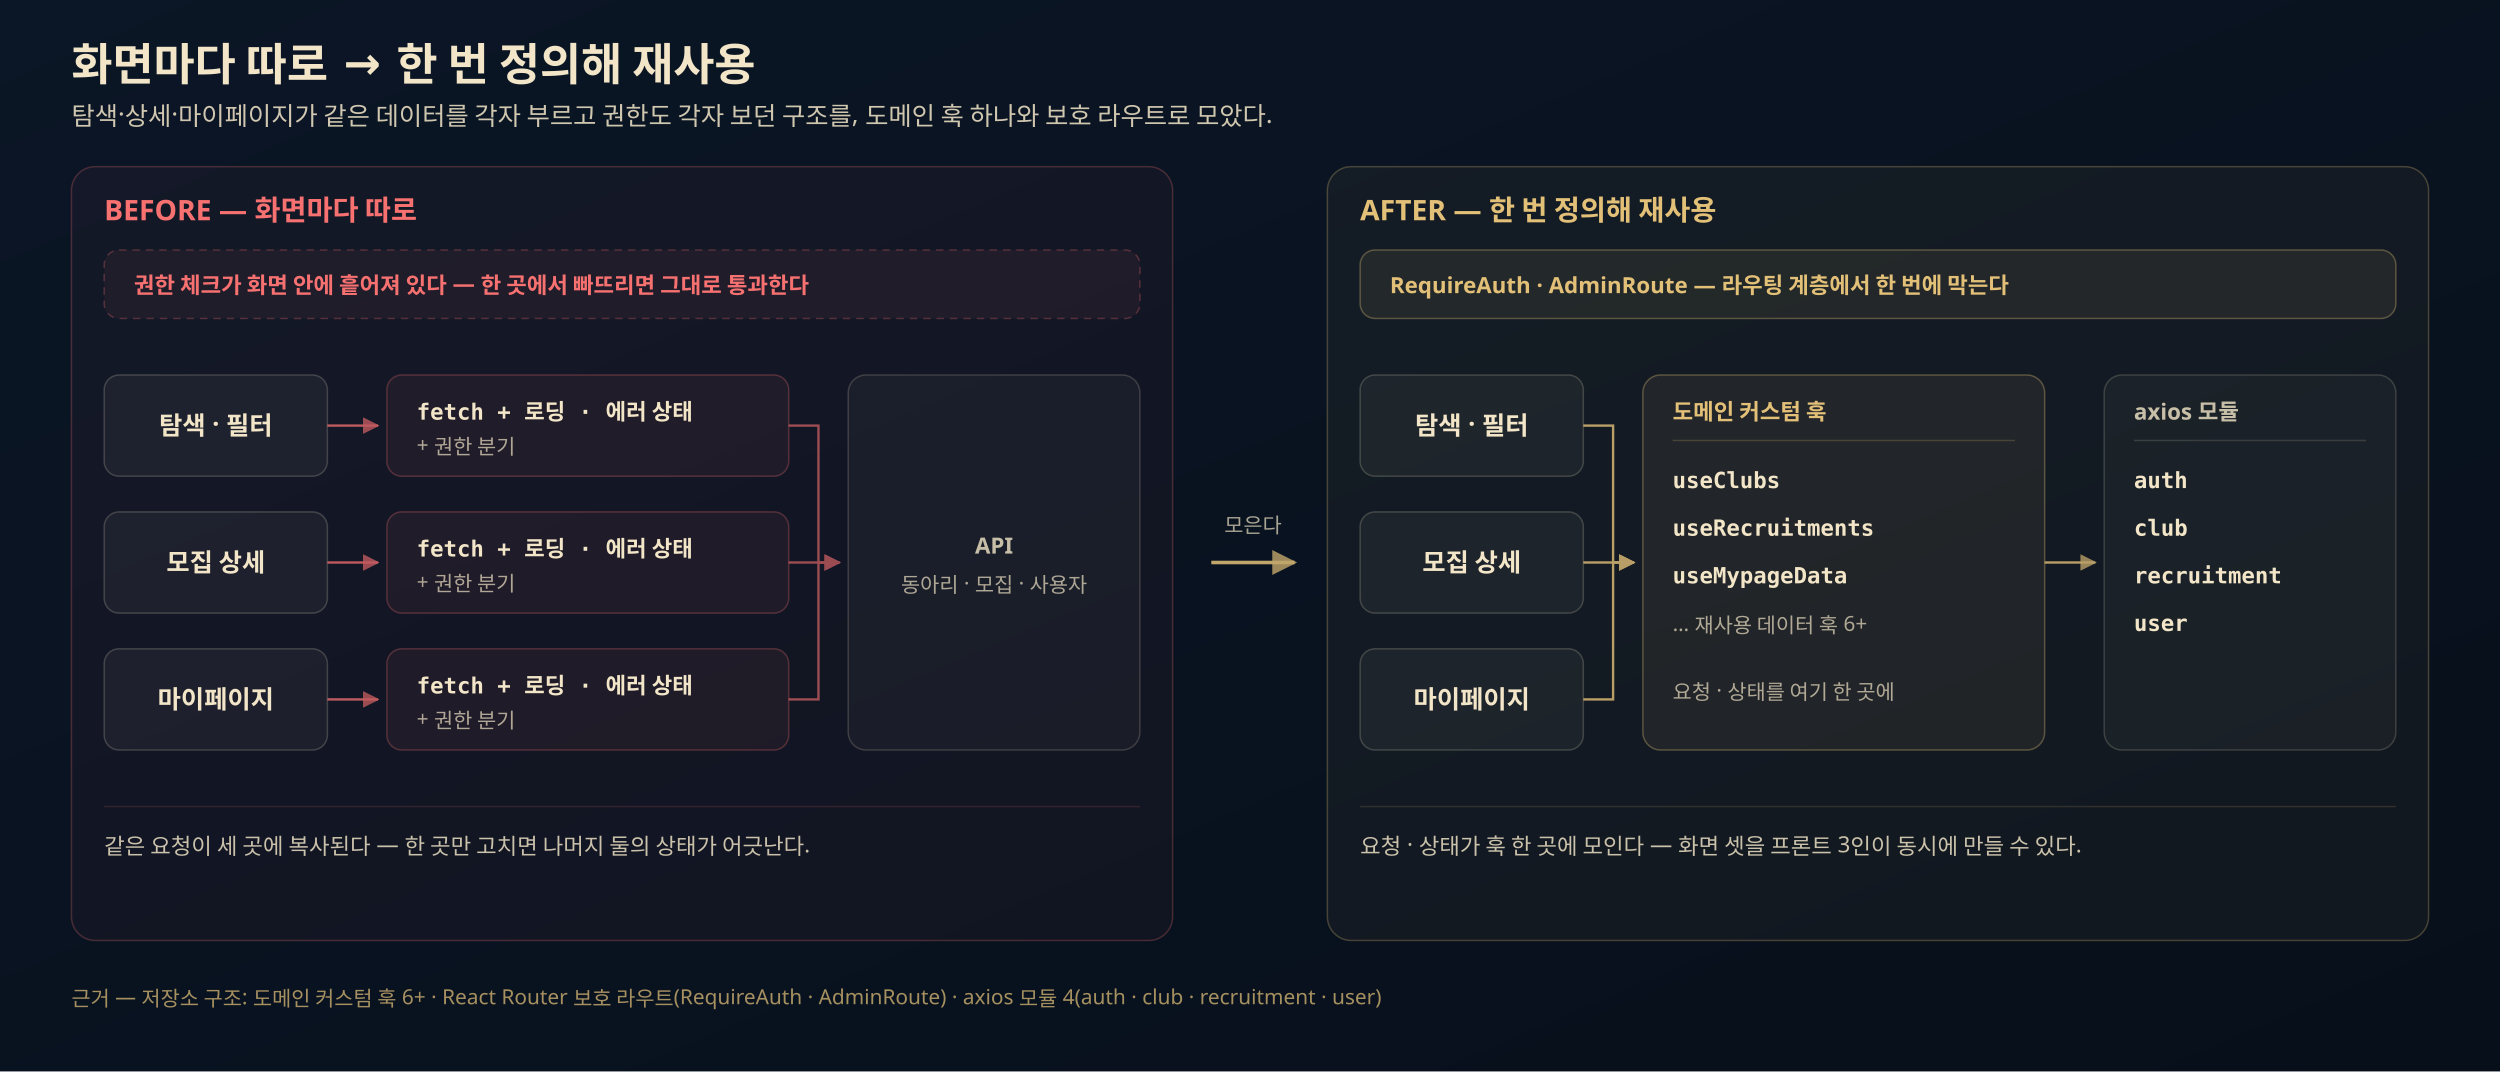
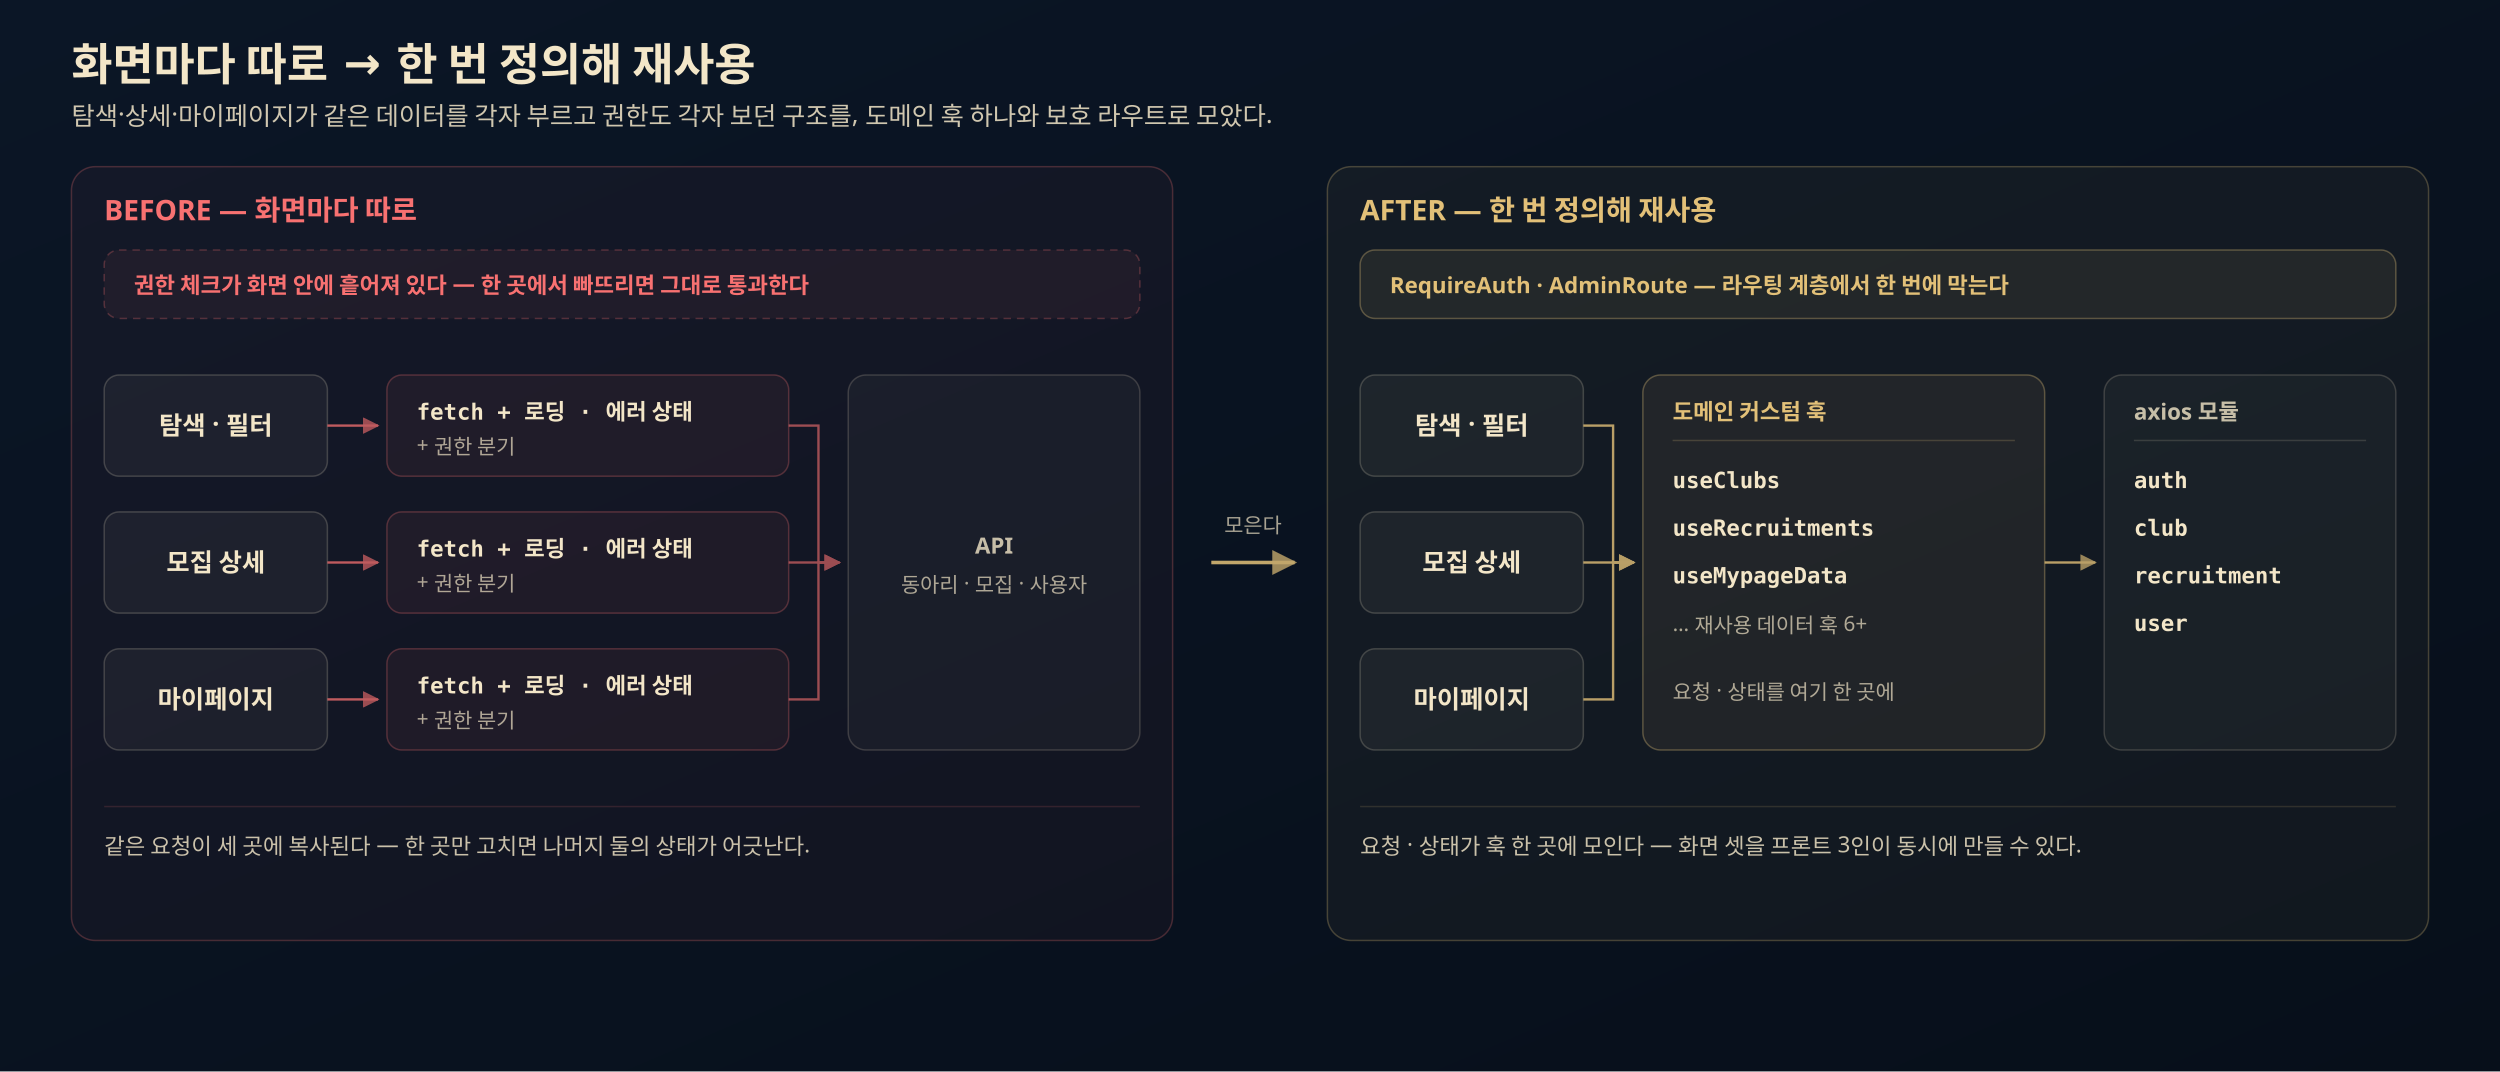
<svg xmlns="http://www.w3.org/2000/svg" viewBox="0 0 1680 720" width="1680" height="720" role="img" aria-label="aClub 프론트엔드 구조 — 화면마다 따로 부르던 데이터와 권한 체크를 도메인 커스텀 훅과 보호 라우트로 모은 그림">
  <defs>
    <linearGradient id="bg" x1="0" y1="0" x2="1" y2="1">
      <stop offset="0" stop-color="#0b1626" />
      <stop offset="1" stop-color="#070f1a" />
    </linearGradient>
    <marker id="ar" viewBox="0 0 10 10" refX="9" refY="5" markerWidth="7" markerHeight="7" orient="auto-start-reverse">
      <path d="M0 0 L10 5 L0 10 z" fill="#e2c078" opacity=".8" />
    </marker>
    <marker id="arR" viewBox="0 0 10 10" refX="9" refY="5" markerWidth="7" markerHeight="7" orient="auto-start-reverse">
      <path d="M0 0 L10 5 L0 10 z" fill="#f87171" opacity=".8" />
    </marker>
    <style>
      .h   { font: 700 30px "Pretendard","Noto Sans KR",system-ui,sans-serif; fill:#f3e6c8 }
      .sub { font: 400 17px "Pretendard","Noto Sans KR",system-ui,sans-serif; fill:#f3e6c8; opacity:.85 }
      .pt  { font: 700 19px "Pretendard","Noto Sans KR",system-ui,sans-serif }
      .bar { font: 600 15px "Pretendard","Noto Sans KR",system-ui,sans-serif }
      .s   { font: 600 17px "Pretendard","Noto Sans KR",system-ui,sans-serif; fill:#f3e6c8 }
      .bh  { font: 700 15px "Pretendard","Noto Sans KR",system-ui,sans-serif }
      .c   { font: 600 15px ui-monospace,"SFMono-Regular",Menlo,monospace; fill:#f3e6c8 }
      .p   { font: 400 14px "Pretendard","Noto Sans KR",system-ui,sans-serif; fill:#f3e6c8; opacity:.68 }
      .note{ font: 400 15px "Pretendard","Noto Sans KR",system-ui,sans-serif; fill:#f3e6c8; opacity:.82 }
      .foot{ font: 400 14px "Pretendard","Noto Sans KR",system-ui,sans-serif; fill:#e2c078; opacity:.72 }
    </style>
  </defs>
  <rect width="1680" height="720" fill="url(#bg)" />
  <text class="h" x="48" y="54">화면마다 따로 → 한 번 정의해 재사용</text>
  <text class="sub" x="48" y="84">탐색·상세·마이페이지가 같은 데이터를 각자 부르고 권한도 각자 보던 구조를, 도메인 훅 하나와 보호 라우트로 모았다.</text>
  <g transform="translate(48,112)">
    <rect width="740" height="520" rx="16" fill="#f871710a" stroke="#f8717140" />
    <text class="pt" x="22" y="36" fill="#f87171">BEFORE — 화면마다 따로</text>
    <rect x="22" y="56" width="696" height="46" rx="10" fill="#f871710f" stroke="#f8717145" stroke-dasharray="5 4" />
    <text class="bar" x="42" y="85" fill="#f87171">권한 체크가 화면 안에 흩어져 있다 — 한 곳에서 빠뜨리면 그대로 통과한다</text>
    <g>
      <rect x="22" y="140" width="150" height="68" rx="10" fill="#f3e6c80d" stroke="#f3e6c833" />
      <text class="s" x="97" y="180" text-anchor="middle">탐색 · 필터</text>
      <rect x="22" y="232" width="150" height="68" rx="10" fill="#f3e6c80d" stroke="#f3e6c833" />
      <text class="s" x="97" y="272" text-anchor="middle">모집 상세</text>
      <rect x="22" y="324" width="150" height="68" rx="10" fill="#f3e6c80d" stroke="#f3e6c833" />
      <text class="s" x="97" y="364" text-anchor="middle">마이페이지</text>
    </g>
    <g stroke="#f87171" stroke-width="1.6" opacity=".75" marker-end="url(#arR)" fill="none">
      <line x1="172" y1="174" x2="206" y2="174" />
      <line x1="172" y1="266" x2="206" y2="266" />
      <line x1="172" y1="358" x2="206" y2="358" />
    </g>
    <g>
      <rect x="212" y="140" width="270" height="68" rx="10" fill="#f871710f" stroke="#f8717145" />
      <text class="c" x="232" y="170">fetch + 로딩 · 에러 상태</text>
      <text class="p" x="232" y="192">+ 권한 분기</text>
      <rect x="212" y="232" width="270" height="68" rx="10" fill="#f871710f" stroke="#f8717145" />
      <text class="c" x="232" y="262">fetch + 로딩 · 에러 상태</text>
      <text class="p" x="232" y="284">+ 권한 분기</text>
      <rect x="212" y="324" width="270" height="68" rx="10" fill="#f871710f" stroke="#f8717145" />
      <text class="c" x="232" y="354">fetch + 로딩 · 에러 상태</text>
      <text class="p" x="232" y="376">+ 권한 분기</text>
    </g>
    <g stroke="#f87171" stroke-width="1.6" opacity=".6" marker-end="url(#arR)" fill="none">
      <path d="M482 174 H502 V266 H516" />
      <path d="M482 266 H516" />
      <path d="M482 358 H502 V266 H516" />
    </g>
    <rect x="522" y="140" width="196" height="252" rx="12" fill="#f3e6c80a" stroke="#f3e6c82e" />
    <text class="bh" x="620" y="260" text-anchor="middle" fill="#f3e6c8" opacity=".8">API</text>
    <text class="p" x="620" y="286" text-anchor="middle">동아리 · 모집 · 사용자</text>
    <line x1="22" y1="430" x2="718" y2="430" stroke="#f8717126" />
    <text class="note" x="22" y="462">같은 요청이 세 곳에 복사된다 — 한 곳만 고치면 나머지 둘의 상태가 어긋난다.</text>
  </g>
  <g transform="translate(788,112)">
    <line x1="26" y1="266" x2="82" y2="266" stroke="#e2c078" stroke-width="2.4" opacity=".85" marker-end="url(#ar)" />
    <text class="p" x="54" y="246" text-anchor="middle" fill="#e2c078" opacity=".85">모은다</text>
  </g>
  <g transform="translate(892,112)">
    <rect width="740" height="520" rx="16" fill="#e2c0780c" stroke="#e2c07845" />
    <text class="pt" x="22" y="36" fill="#e2c078">AFTER — 한 번 정의해 재사용</text>
    <rect x="22" y="56" width="696" height="46" rx="10" fill="#e2c07814" stroke="#e2c07855" />
    <text class="bar" x="42" y="85" fill="#e2c078">RequireAuth · AdminRoute — 라우팅 계층에서 한 번에 막는다</text>
    <g>
      <rect x="22" y="140" width="150" height="68" rx="10" fill="#f3e6c80d" stroke="#f3e6c833" />
      <text class="s" x="97" y="180" text-anchor="middle">탐색 · 필터</text>
      <rect x="22" y="232" width="150" height="68" rx="10" fill="#f3e6c80d" stroke="#f3e6c833" />
      <text class="s" x="97" y="272" text-anchor="middle">모집 상세</text>
      <rect x="22" y="324" width="150" height="68" rx="10" fill="#f3e6c80d" stroke="#f3e6c833" />
      <text class="s" x="97" y="364" text-anchor="middle">마이페이지</text>
    </g>
    <g stroke="#e2c078" stroke-width="1.6" opacity=".8" marker-end="url(#ar)" fill="none">
      <path d="M172 174 H192 V266 H206" />
      <path d="M172 266 H206" />
      <path d="M172 358 H192 V266 H206" />
    </g>
    <rect x="212" y="140" width="270" height="252" rx="12" fill="#e2c07812" stroke="#e2c07855" />
    <text class="bh" x="232" y="170" fill="#e2c078">도메인 커스텀 훅</text>
    <line x1="232" y1="184" x2="462" y2="184" stroke="#e2c07833" />
    <text class="c" x="232" y="216">useClubs</text>
    <text class="c" x="232" y="248">useRecruitments</text>
    <text class="c" x="232" y="280">useMypageData</text>
    <text class="p" x="232" y="312">… 재사용 데이터 훅 6+</text>
    <text class="p" x="232" y="358">요청 · 상태를 여기 한 곳에</text>
    <line x1="482" y1="266" x2="516" y2="266" stroke="#e2c078" stroke-width="1.6" opacity=".8" marker-end="url(#ar)" fill="none" />
    <rect x="522" y="140" width="196" height="252" rx="12" fill="#f3e6c80a" stroke="#f3e6c82e" />
    <text class="bh" x="542" y="170" fill="#f3e6c8" opacity=".8">axios 모듈</text>
    <line x1="542" y1="184" x2="698" y2="184" stroke="#f3e6c826" />
    <text class="c" x="542" y="216">auth</text>
    <text class="c" x="542" y="248">club</text>
    <text class="c" x="542" y="280">recruitment</text>
    <text class="c" x="542" y="312">user</text>
    <line x1="22" y1="430" x2="718" y2="430" stroke="#e2c07826" />
    <text class="note" x="22" y="462">요청 · 상태가 훅 한 곳에 모인다 — 화면 셋을 프론트 3인이 동시에 만들 수 있다.</text>
  </g>
-   <text class="foot" x="48" y="676">근거 — 저장소 구조: 도메인 커스텀 훅 6+ · React Router 보호 라우트(RequireAuth · AdminRoute) · axios 모듈 4(auth · club · recruitment · user)</text>
</svg>
